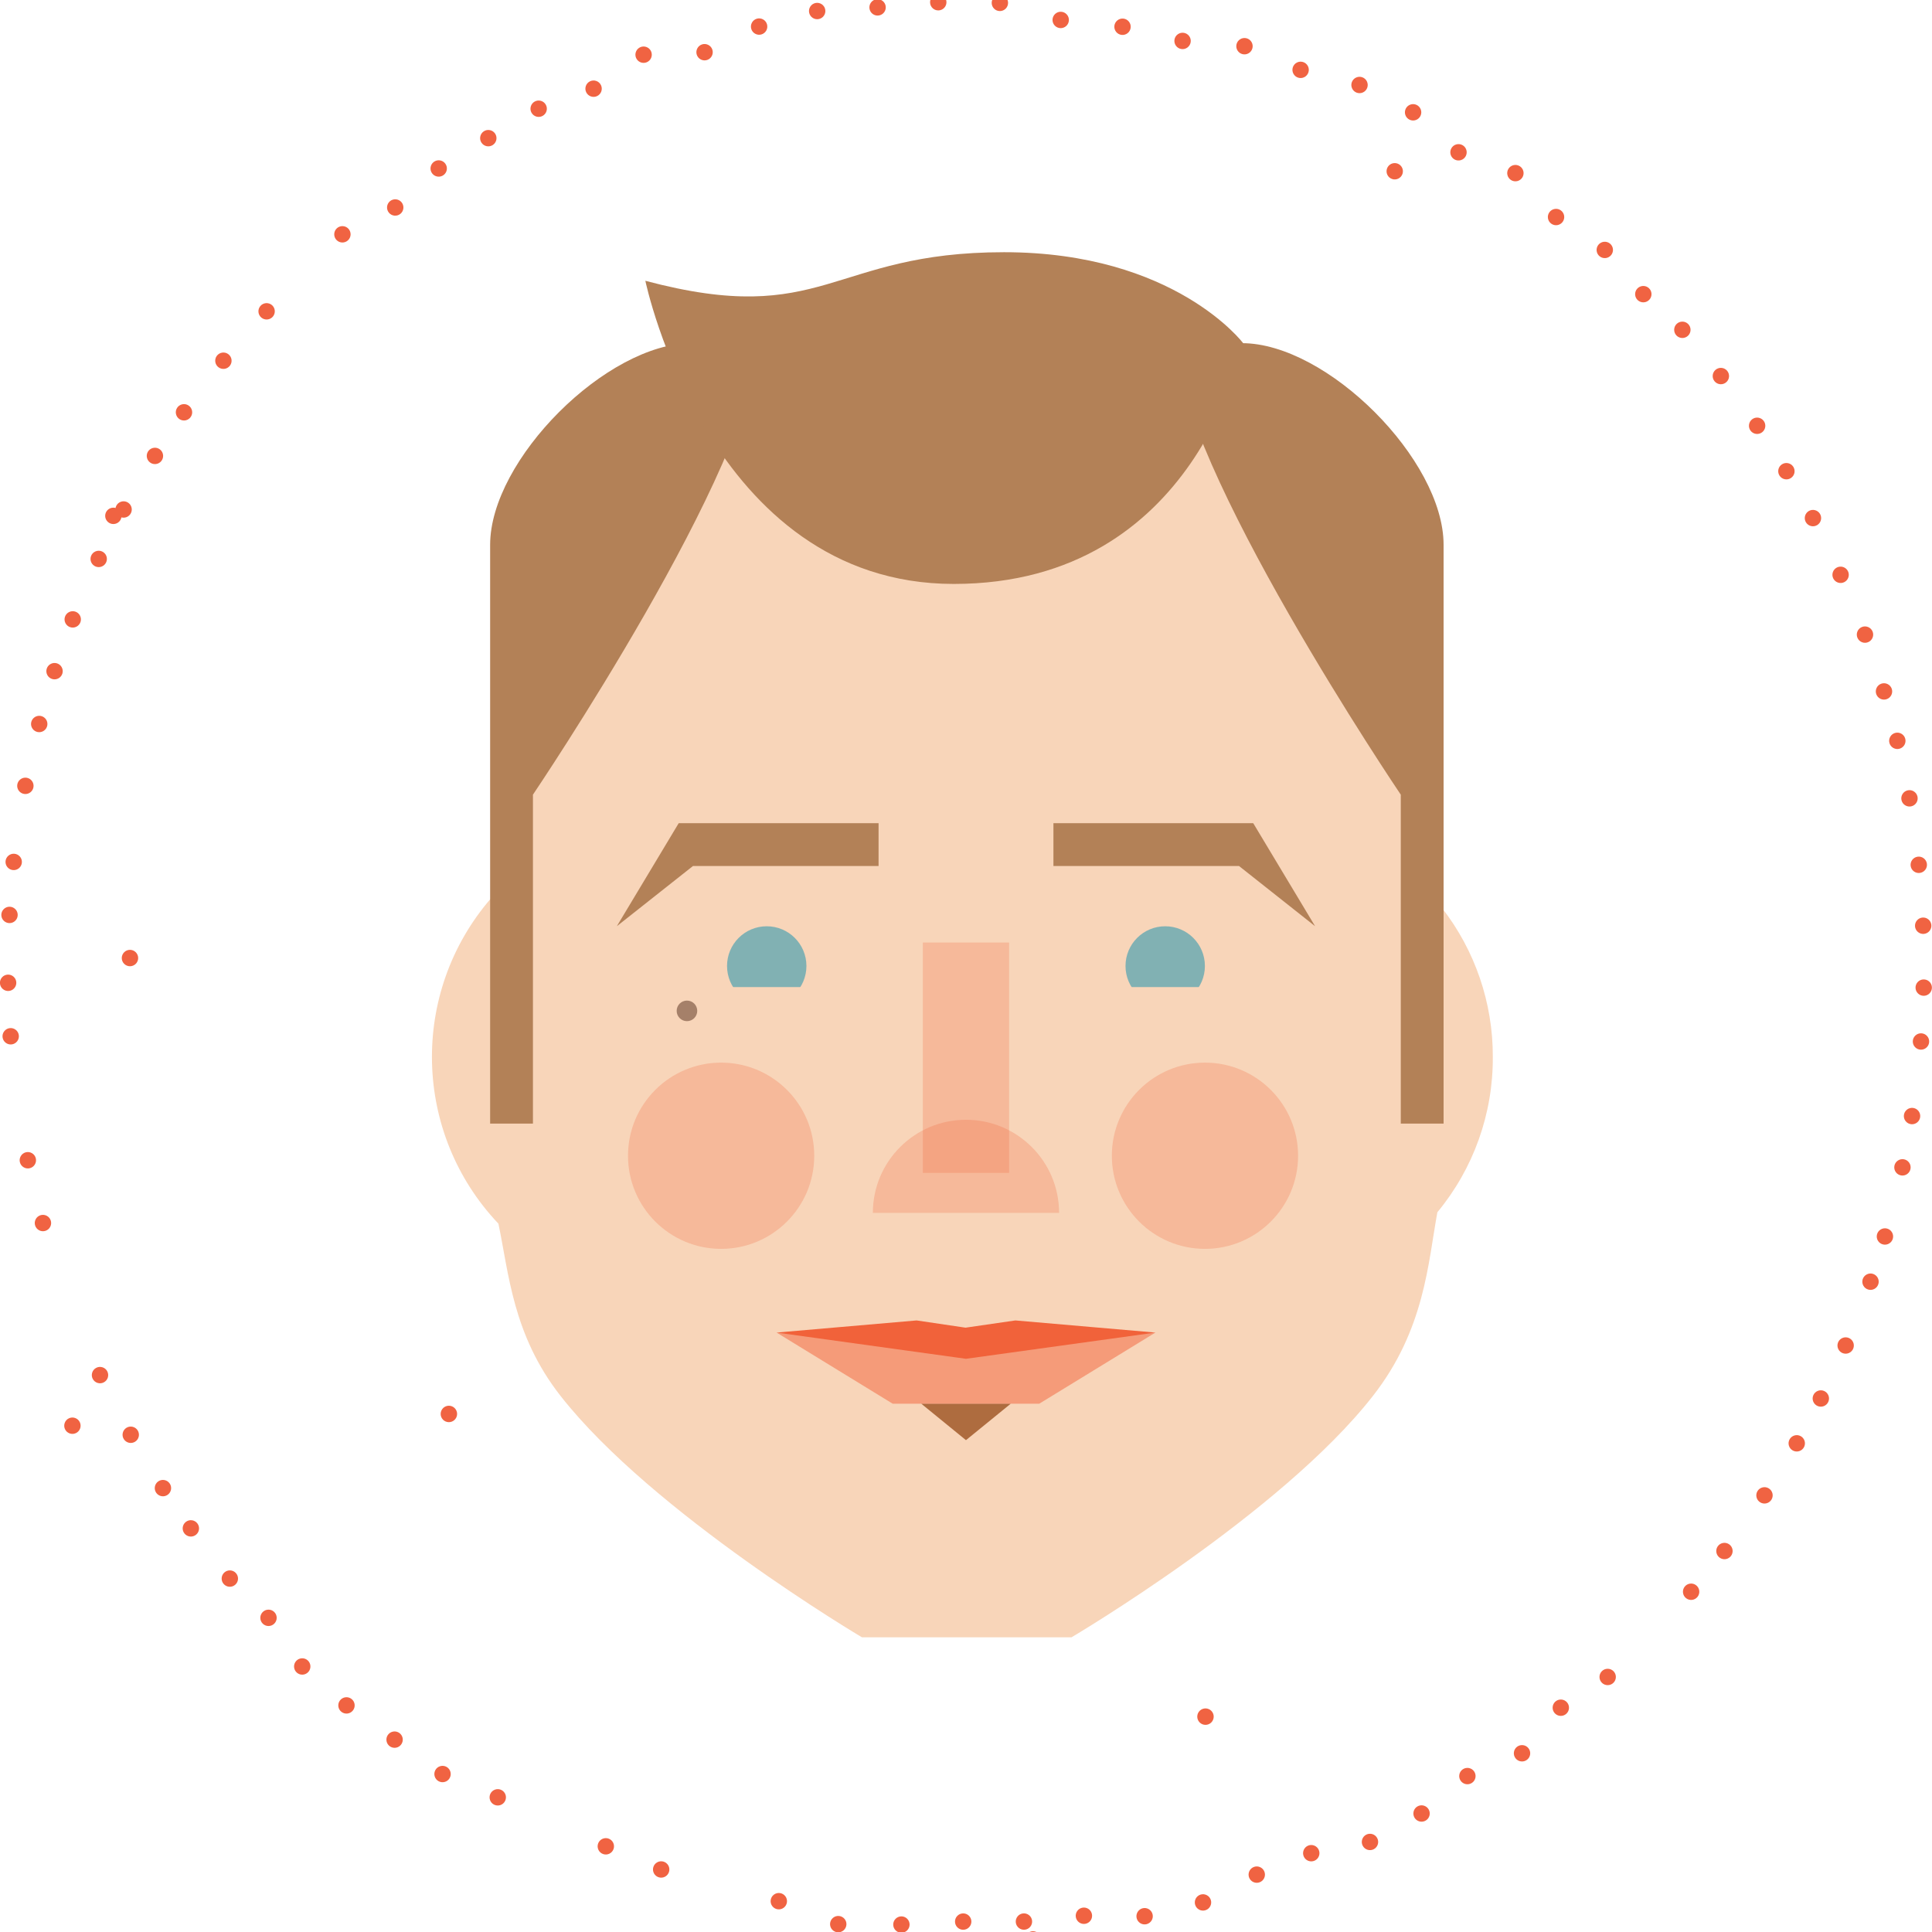
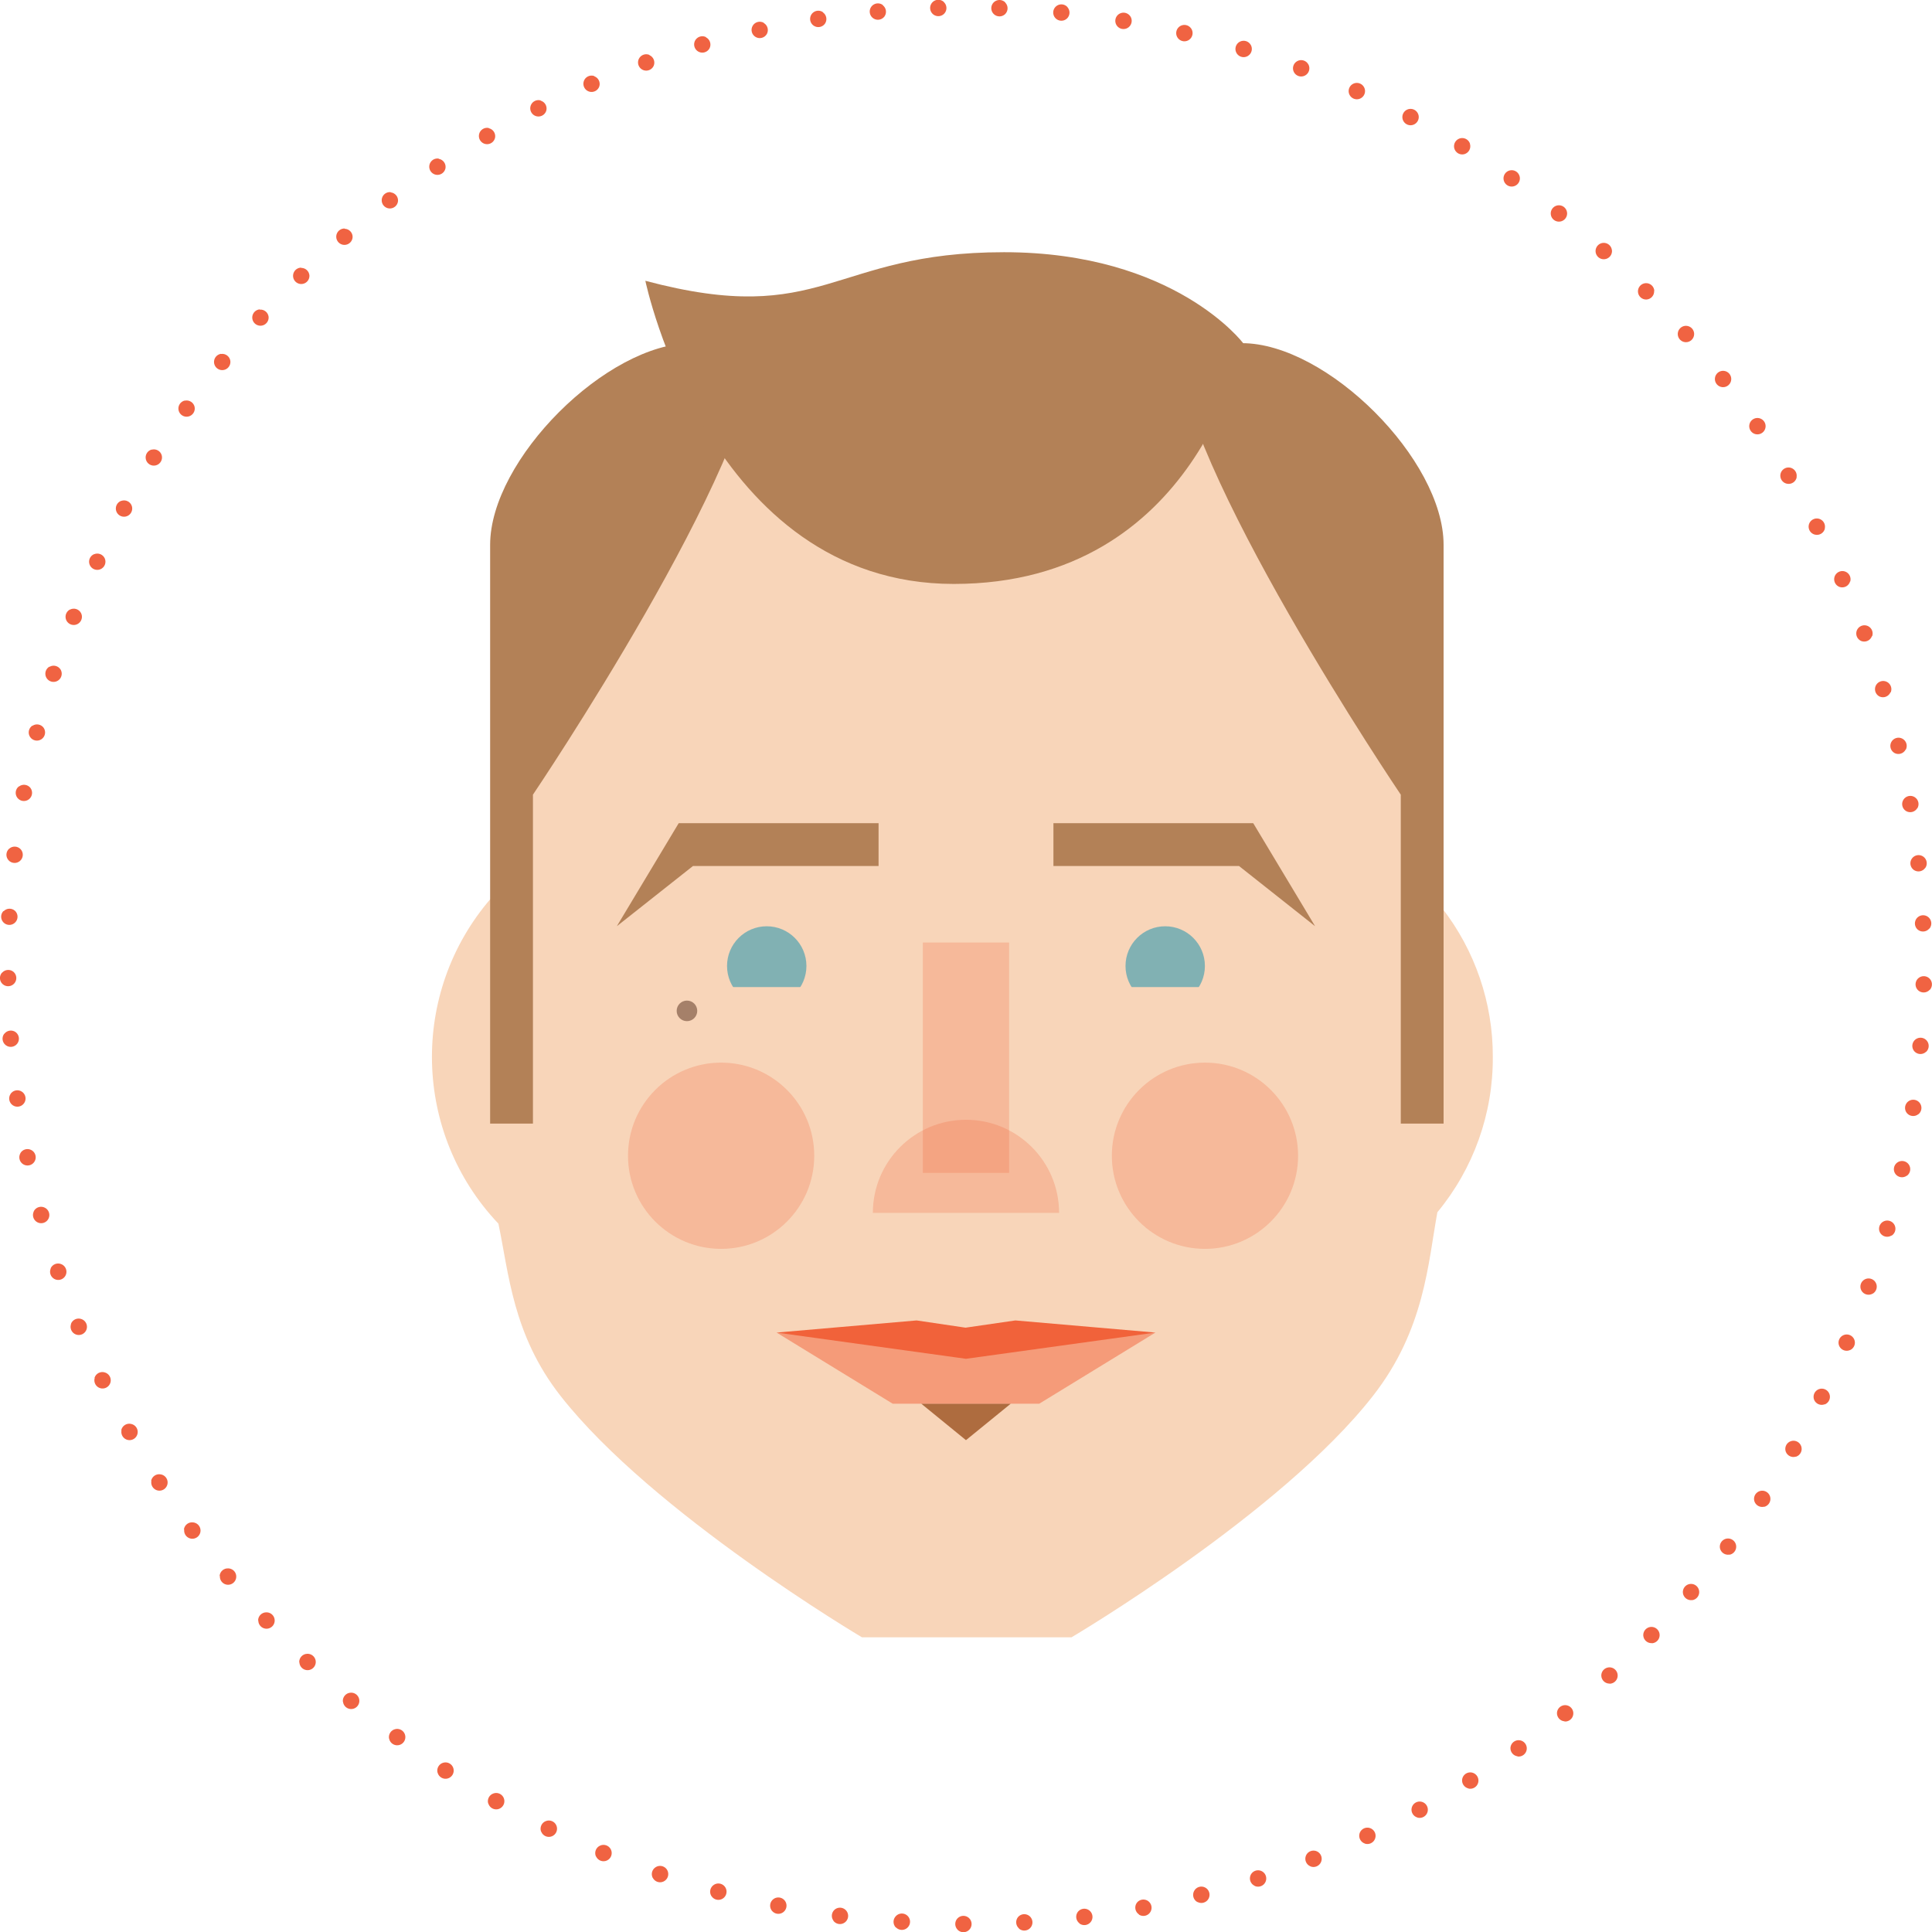
<svg xmlns="http://www.w3.org/2000/svg" viewBox="0 0 304.19 304.17">
  <defs>
    <style>.cls-1{isolation:isolate;}.cls-2{fill:#f8d5b9;}.cls-3{fill:#85d4f7;}.cls-3,.cls-6{mix-blend-mode:multiply;}.cls-4,.cls-6{fill:#b38157;}.cls-5,.cls-7,.cls-8{fill:#f1623a;}.cls-5{opacity:0.25;}.cls-7{opacity:0.5;}.cls-9{fill:#a58069;}.cls-10{fill:#f06342;}</style>
  </defs>
  <g class="cls-1">
    <g id="text_images" data-name="text/images">
      <path class="cls-2" d="M10872.6,12252.91a38,38,0,0,0-8-23.42v-19.59l-0.11-.11a74.86,74.86,0,0,0-74.8-73.81h0a74.86,74.86,0,0,0-74.85,73.9l0,0V12228a38.17,38.17,0,0,0,1.19,51.19c1.65,7.75,2.22,17.47,9.79,27.13,14.48,18.48,47.45,38,47.45,38h33s33-19.48,47.45-38c8.16-10.42,8.68-20.92,10.15-28.92A38,38,0,0,0,10872.6,12252.91Z" transform="translate(-10637.56 -12086.53)" />
      <circle class="cls-3" cx="120.72" cy="152.09" r="6.25" />
      <circle class="cls-3" cx="183.46" cy="152.09" r="6.25" />
      <polygon class="cls-4" points="138.33 129.61 138.33 136.35 109.11 136.35 97.12 145.83 106.86 129.61 138.33 129.61" />
      <polygon class="cls-4" points="165.86 129.61 165.86 136.35 195.08 136.35 207.06 145.83 197.32 129.61 165.86 129.61" />
      <path class="cls-4" d="M10714.73,12263.44h6.74v-51.79s35.31-52.27,35.31-71.09h-10.3c-13.4,0-31.75,18.35-31.75,31.75v91.13Z" transform="translate(-10637.56 -12086.53)" />
      <path class="cls-4" d="M10864.85,12263.44h-6.74v-51.79s-35.31-52.27-35.31-71.09h10.3c13.4,0,31.75,18.35,31.75,31.75v91.13Z" transform="translate(-10637.56 -12086.53)" />
      <path class="cls-4" d="M10833.29,12140.56s-10.77-14.32-37.65-14.32c-27.35,0-28.28,12-56.47,4.5,0,0,9.93,47.73,48.56,47.73S10833.29,12140.56,10833.29,12140.56Z" transform="translate(-10637.56 -12086.53)" />
      <circle class="cls-5" cx="113.54" cy="181.97" r="14.66" />
      <circle class="cls-5" cx="189.72" cy="181.97" r="14.66" />
      <path class="cls-5" d="M10789.65,12262.84a14.66,14.66,0,0,0-14.66,14.66h29.32A14.66,14.66,0,0,0,10789.65,12262.84Z" transform="translate(-10637.56 -12086.53)" />
      <polygon class="cls-6" points="145.05 221.01 152.09 226.75 159.14 221.01 145.05 221.01" />
      <polygon class="cls-7" points="152.09 212.02 152.09 212.02 122.27 209.81 140.55 221.01 163.63 221.01 181.92 209.81 152.09 212.02" />
      <polygon class="cls-8" points="159.87 207.9 152.02 209.04 144.32 207.9 122.27 209.81 152.09 213.94 181.92 209.81 159.87 207.9" />
      <rect class="cls-5" x="145.3" y="148.4" width="13.58" height="36.27" />
      <polygon class="cls-2" points="128.2 155.41 113.54 155.41 120.87 162.4 128.2 155.41" />
      <polygon class="cls-2" points="190.79 155.41 176.13 155.41 183.47 162.4 190.79 155.41" />
      <circle class="cls-9" cx="108.16" cy="159.16" r="1.62" />
-       <circle class="cls-10" cx="10914.26" cy="12153.63" r="1.29" transform="translate(-13231.35 9252.11) rotate(-82.29)" />
-       <circle class="cls-10" cx="10908.86" cy="12146.21" r="1.29" transform="translate(-12648.56 10040.19) rotate(-85.76)" />
-       <circle class="cls-10" cx="10903.02" cy="12139.12" r="1.29" transform="translate(-12019.66 10790.83) rotate(-89.23)" />
-       <circle class="cls-10" cx="10896.75" cy="12132.39" r="1.29" transform="translate(-11197.43 -11559.3) rotate(-2.7)" />
-       <circle class="cls-10" cx="10890.08" cy="12126.05" r="1.29" transform="translate(-11881.42 -10841.77) rotate(-6.19)" />
-       <circle class="cls-10" cx="10883.01" cy="12120.12" r="1.29" transform="translate(-12522.77 -10081.23) rotate(-9.69)" />
-       <circle class="cls-10" cx="10875.58" cy="12114.61" r="1.29" transform="translate(-13119.27 -9279.16) rotate(-13.22)" />
-       <circle class="cls-10" cx="10867.78" cy="12109.55" r="1.29" transform="translate(-13668.44 -8437.3) rotate(-16.76)" />
-       <circle class="cls-10" cx="10859.65" cy="12104.96" r="1.29" transform="translate(-14167.59 -7557.78) rotate(-20.34)" />
-       <circle class="cls-10" cx="10851.19" cy="12100.86" r="1.29" transform="translate(-14613.9 -6643.26) rotate(-23.94)" />
-       <circle class="cls-10" cx="10842.43" cy="12097.28" r="1.29" transform="translate(-15004.46 -5697.02) rotate(-27.56)" />
-       <circle class="cls-10" cx="10833.37" cy="12094.23" r="1.29" transform="translate(-15336.5 -4723.01) rotate(-31.21)" />
-       <circle class="cls-10" cx="10824.04" cy="12091.74" r="1.29" transform="translate(-15607.45 -3725.96) rotate(-34.87)" />
-       <circle class="cls-10" cx="10814.45" cy="12089.83" r="1.29" transform="translate(-15815.21 -2711.28) rotate(-38.55)" />
-       <circle class="cls-10" cx="10804.68" cy="12088.53" r="1.29" transform="translate(-15958.15 -1685.93) rotate(-42.23)" />
-       <circle class="cls-10" cx="10794.95" cy="12087.86" r="1.29" transform="translate(-16035.64 -656.68) rotate(-45.91)" />
-       <circle class="cls-10" cx="10785.31" cy="12087.82" r="1.29" transform="translate(-16047.98 370.94) rotate(-49.57)" />
-       <circle class="cls-10" cx="10775.79" cy="12088.39" r="1.29" transform="translate(-15996.09 1391.26) rotate(-53.21)" />
-       <circle class="cls-10" cx="10766.41" cy="12089.54" r="1.29" transform="translate(-15881.47 2399.28) rotate(-56.83)" />
-       <circle class="cls-10" cx="10757.19" cy="12091.28" r="1.29" transform="translate(-15706.03 3390.64) rotate(-60.42)" />
-       <circle class="cls-10" cx="10748.16" cy="12093.57" r="1.29" transform="translate(-15471.9 4361.69) rotate(-63.98)" />
-       <circle class="cls-10" cx="10739.32" cy="12096.4" r="1.29" transform="translate(-15181.27 5309.36) rotate(-67.53)" />
-       <circle class="cls-10" cx="10730.71" cy="12099.75" r="1.29" transform="translate(-14836.32 6231.18) rotate(-71.04)" />
-       <circle class="cls-10" cx="10722.35" cy="12103.62" r="1.29" transform="translate(-14439.07 7125.09) rotate(-74.54)" />
-       <circle class="cls-10" cx="10714.26" cy="12107.98" r="1.29" transform="translate(-13991.35 7989.4) rotate(-78.02)" />
-       <circle class="cls-10" cx="10706.46" cy="12112.81" r="1.29" transform="translate(-13494.74 8822.63) rotate(-81.49)" />
-       <circle class="cls-10" cx="10698.97" cy="12118.1" r="1.29" transform="translate(-12950.61 9623.41) rotate(-84.95)" />
-       <circle class="cls-10" cx="10691.81" cy="12123.84" r="1.29" transform="translate(-12360.12 10390.35) rotate(-88.42)" />
-       <circle class="cls-10" cx="10685.01" cy="12130" r="1.29" transform="matrix(1, -0.03, 0.03, 1, -11031.06, -11728.23)" />
-       <circle class="cls-10" cx="10678.58" cy="12136.56" r="1.29" transform="translate(-11725.56 -11034.9) rotate(-5.37)" />
-       <circle class="cls-10" cx="10672.56" cy="12143.53" r="1.29" transform="translate(-12380.39 -10298.04) rotate(-8.86)" />
-       <circle class="cls-10" cx="10666.95" cy="12150.87" r="1.29" transform="translate(-12993.35 -9518.75) rotate(-12.37)" />
-       <circle class="cls-10" cx="10661.79" cy="12158.56" r="1.29" transform="translate(-13561.97 -8698.34) rotate(-15.91)" />
-       <circle class="cls-10" cx="10657.09" cy="12166.61" r="1.29" transform="translate(-14083.51 -7838.51) rotate(-19.47)" />
-       <circle class="cls-10" cx="10652.88" cy="12174.98" r="1.29" transform="translate(-14555 -6941.46) rotate(-23.06)" />
-       <circle class="cls-10" cx="10649.18" cy="12183.65" r="1.29" transform="translate(-14973.37 -6009.97) rotate(-26.67)" />
-       <circle class="cls-10" cx="10646" cy="12192.63" r="1.29" transform="translate(-15335.54 -5047.51) rotate(-30.31)" />
-       <circle class="cls-10" cx="10643.37" cy="12201.88" r="1.29" transform="translate(-15638.6 -4058.32) rotate(-33.97)" />
-       <circle class="cls-10" cx="10641.32" cy="12211.39" r="1.29" transform="translate(-15879.95 -3047.39) rotate(-37.64)" />
-       <circle class="cls-10" cx="10639.86" cy="12221.13" r="1.29" transform="translate(-16057.53 -2020.46) rotate(-41.31)" />
-       <circle class="cls-10" cx="10639.04" cy="12230.88" r="1.29" transform="translate(-16169.78 -984.37) rotate(-44.99)" />
-       <circle class="cls-10" cx="10638.84" cy="12240.54" r="1.29" transform="translate(-16216.17 54.39) rotate(-48.65)" />
-       <circle class="cls-10" cx="10639.26" cy="12250.09" r="1.29" transform="translate(-16197.07 1089.93) rotate(-52.3)" />
-       <circle class="cls-10" cx="10640.27" cy="12259.51" r="1.29" transform="matrix(0.56, -0.83, 0.83, 0.56, -16113.48, 2116.94)" />
-       <circle class="cls-10" cx="10641.86" cy="12268.77" r="1.29" transform="translate(-15966.87 3130.72) rotate(-59.52)" />
-       <circle class="cls-10" cx="10644.01" cy="12277.85" r="1.29" transform="translate(-15759 4127.19) rotate(-63.09)" />
-       <circle class="cls-10" cx="10646.71" cy="12286.74" r="1.29" transform="matrix(0.4, -0.92, 0.92, 0.4, -15491.81, 5102.9)" />
-       <circle class="cls-10" cx="10649.93" cy="12295.41" r="1.29" transform="matrix(0.34, -0.94, 0.94, 0.34, -15167.26, 6054.97)" />
-       <circle class="cls-10" cx="10653.67" cy="12303.83" r="1.29" transform="translate(-14787.21 6980.93) rotate(-73.67)" />
-       <circle class="cls-10" cx="10657.91" cy="12312" r="1.29" transform="translate(-14353.38 7878.71) rotate(-77.15)" />
-       <circle class="cls-10" cx="10662.63" cy="12319.87" r="1.29" transform="translate(-13867.3 8746.45) rotate(-80.62)" />
-       <circle class="cls-10" cx="10667.8" cy="12327.44" r="1.29" transform="translate(-13330.29 9582.43) rotate(-84.09)" />
-       <circle class="cls-10" cx="10673.43" cy="12334.69" r="1.29" transform="translate(-12743.49 10384.94) rotate(-87.55)" />
-       <circle class="cls-10" cx="10679.48" cy="12341.58" r="1.29" transform="translate(-10855.21 -11894.79) rotate(-1.02)" />
-       <circle class="cls-10" cx="10685.95" cy="12348.1" r="1.29" transform="translate(-11572.24 -11211.27) rotate(-4.49)" />
-       <circle class="cls-10" cx="10692.82" cy="12354.23" r="1.29" transform="translate(-12249.83 -10481.63) rotate(-7.98)" />
-       <circle class="cls-10" cx="10700.06" cy="12359.94" r="1.29" transform="translate(-12885.56 -9706.92) rotate(-11.49)" />
-       <circle class="cls-10" cx="10707.67" cy="12365.21" r="1.29" transform="translate(-13476.69 -8888.48) rotate(-15.02)" />
-       <circle class="cls-10" cx="10715.63" cy="12370.03" r="1.29" transform="translate(-14020.2 -8028.01) rotate(-18.58)" />
-       <circle class="cls-10" cx="10723.92" cy="12374.36" r="1.29" transform="matrix(0.93, -0.38, 0.38, 0.93, -14512.86, -7127.7)" />
-       <circle class="cls-10" cx="10732.52" cy="12378.2" r="1.29" transform="translate(-14951.29 -6190.38) rotate(-25.77)" />
-       <circle class="cls-10" cx="10741.43" cy="12381.51" r="1.29" transform="translate(-15332.11 -5219.59) rotate(-29.4)" />
-       <circle class="cls-10" cx="10750.61" cy="12384.27" r="1.29" transform="matrix(0.84, -0.55, 0.55, 0.84, -15652.06, -4219.67)" />
-       <circle class="cls-10" cx="10760.05" cy="12386.47" r="1.29" transform="translate(-15908.21 -3195.76) rotate(-36.72)" />
-       <circle class="cls-10" cx="10769.75" cy="12388.08" r="1.29" transform="translate(-16098.13 -2153.79) rotate(-40.39)" />
-       <circle class="cls-10" cx="10779.52" cy="12389.07" r="1.29" transform="translate(-16220.11 -1100.86) rotate(-44.07)" />
-       <circle class="cls-10" cx="10789.2" cy="12389.42" r="1.29" transform="translate(-16273.46 -44.19) rotate(-47.74)" />
-       <circle class="cls-10" cx="10798.78" cy="12389.15" r="1.29" transform="translate(-16258.42 1009.81) rotate(-51.39)" />
-       <circle class="cls-10" cx="10808.23" cy="12388.29" r="1.29" transform="translate(-16175.97 2055.29) rotate(-55.02)" />
-       <circle class="cls-10" cx="10817.54" cy="12386.84" r="1.29" transform="translate(-16027.65 3087.02) rotate(-58.62)" />
-       <circle class="cls-10" cx="10826.67" cy="12384.83" r="1.29" transform="translate(-15815.39 4100.48) rotate(-62.2)" />
-       <circle class="cls-10" cx="10835.61" cy="12382.27" r="1.29" transform="translate(-15541.36 5091.77) rotate(-65.76)" />
-       <circle class="cls-10" cx="10844.33" cy="12379.17" r="1.29" transform="translate(-15207.77 6057.63) rotate(-69.29)" />
-       <circle class="cls-10" cx="10852.82" cy="12375.56" r="1.29" transform="translate(-14816.84 6995.3) rotate(-72.79)" />
-       <circle class="cls-10" cx="10861.05" cy="12371.45" r="1.29" transform="translate(-14370.62 7902.45) rotate(-76.28)" />
-       <circle class="cls-10" cx="10869" cy="12366.85" r="1.29" transform="translate(-13871.03 8777.04) rotate(-79.76)" />
-       <circle class="cls-10" cx="10876.65" cy="12361.78" r="1.29" transform="translate(-13319.76 9617.24) rotate(-83.22)" />
-       <circle class="cls-10" cx="10883.97" cy="12356.27" r="1.29" transform="translate(-12718.33 10421.26) rotate(-86.69)" />
-       <circle class="cls-10" cx="10890.96" cy="12350.32" r="1.29" transform="translate(-10670.13 -12057.73) rotate(-0.15)" />
-       <circle class="cls-10" cx="10897.57" cy="12343.95" r="1.29" transform="matrix(1, -0.06, 0.06, 1, -11396.03, -11373.01)" />
-       <circle class="cls-10" cx="10903.8" cy="12337.18" r="1.29" transform="translate(-12080.72 -10642.08) rotate(-7.11)" />
-       <circle class="cls-10" cx="10909.62" cy="12330.03" r="1.29" transform="translate(-12721.83 -9866.31) rotate(-10.61)" />
-       <circle class="cls-10" cx="10915" cy="12322.51" r="1.29" transform="translate(-13316.77 -9047.27) rotate(-14.14)" />
-       <circle class="cls-10" cx="10919.94" cy="12314.64" r="1.29" transform="translate(-13862.7 -8186.88) rotate(-17.69)" />
-       <circle class="cls-10" cx="10924.39" cy="12306.43" r="1.29" transform="translate(-14356.56 -7287.53) rotate(-21.26)" />
-       <circle class="cls-10" cx="10928.36" cy="12297.91" r="1.29" transform="translate(-14795.19 -6352.2) rotate(-24.86)" />
-       <circle class="cls-10" cx="10931.8" cy="12289.08" r="1.29" transform="translate(-15175.41 -5384.55) rotate(-28.49)" />
-       <circle class="cls-10" cx="10934.7" cy="12279.96" r="1.29" transform="translate(-15494.2 -4388.99) rotate(-32.13)" />
-       <circle class="cls-10" cx="10937.04" cy="12270.58" r="1.29" transform="translate(-15748.87 -3370.72) rotate(-35.8)" />
-       <circle class="cls-10" cx="10938.8" cy="12260.95" r="1.29" transform="translate(-15937.21 -2335.7) rotate(-39.47)" />
-       <circle class="cls-10" cx="10939.95" cy="12251.18" r="1.29" transform="translate(-16057.67 -1292.11) rotate(-43.15)" />
-       <circle class="cls-10" cx="10940.45" cy="12241.49" r="1.29" transform="translate(-16110.1 -246.27) rotate(-46.81)" />
-       <circle class="cls-10" cx="10940.35" cy="12231.89" r="1.29" transform="translate(-16095 795.71) rotate(-50.46)" />
-       <circle class="cls-10" cx="10939.64" cy="12222.42" r="1.29" transform="translate(-16013.56 1827.99) rotate(-54.09)" />
-       <circle class="cls-10" cx="10938.34" cy="12213.1" r="1.29" transform="translate(-15867.55 2845.36) rotate(-57.7)" />
-       <circle class="cls-10" cx="10936.47" cy="12203.93" r="1.29" transform="translate(-15659.15 3843.34) rotate(-61.28)" />
-       <circle class="cls-10" cx="10934.06" cy="12194.96" r="1.29" transform="translate(-15390.73 4818.15) rotate(-64.83)" />
-       <circle class="cls-10" cx="10931.1" cy="12186.19" r="1.29" transform="translate(-15064.76 5766.64) rotate(-68.36)" />
-       <circle class="cls-10" cx="10927.63" cy="12177.65" r="1.29" transform="translate(-14683.66 6686.24) rotate(-71.87)" />
-       <circle class="cls-10" cx="10923.66" cy="12169.36" r="1.29" transform="translate(-14249.71 7574.83) rotate(-75.36)" />
-       <circle class="cls-10" cx="10919.19" cy="12161.35" r="1.29" transform="translate(-13764.98 8430.63) rotate(-78.83)" />
-       <circle class="cls-10" cx="10914.26" cy="12153.63" r="1.29" transform="matrix(0.13, -0.99, 0.99, 0.13, -13231.35, 9252.11)" />
+       <path class="cls-10" d="M10914.09,12154.91a1.29,1.29,0,1,1,1.45-1.1A1.29,1.29,0,0,1,10914.09,12154.91Zm-3.95-8.61a1.29,1.29,0,1,0-1.38,1.19A1.29,1.29,0,0,0,10910.14,12146.3Zm-5.84-7.16a1.29,1.29,0,1,0-1.3,1.27A1.29,1.29,0,0,0,10904.3,12139.14Zm-6.27-6.8a1.29,1.29,0,1,0-1.23,1.35A1.29,1.29,0,0,0,10898,12132.33Zm-6.68-6.42a1.29,1.29,0,1,0-1.14,1.42A1.29,1.29,0,0,0,10891.36,12125.91Zm-7.07-6a1.29,1.29,0,1,0-1.05,1.49A1.29,1.29,0,0,0,10884.28,12119.9Zm-7.45-5.59a1.29,1.29,0,1,0-1,1.55A1.29,1.29,0,0,0,10876.83,12114.31Zm-7.81-5.14a1.29,1.29,0,1,0-.86,1.6A1.29,1.29,0,0,0,10869,12109.18Zm-8.16-4.67a1.29,1.29,0,1,0-.76,1.65A1.29,1.29,0,0,0,10860.86,12104.51Zm-8.49-4.17a1.29,1.29,0,1,0-.65,1.7A1.29,1.29,0,0,0,10852.37,12100.34Zm-8.8-3.66a1.29,1.29,0,1,0-.55,1.74A1.29,1.29,0,0,0,10843.57,12096.68Zm-9.1-3.12a1.29,1.29,0,1,0-.43,1.77A1.29,1.29,0,0,0,10834.47,12093.56Zm-9.37-2.56a1.29,1.29,0,1,0-.32,1.79A1.29,1.29,0,0,0,10825.1,12091Zm-9.64-2a1.29,1.29,0,1,0-.2,1.81A1.29,1.29,0,0,0,10815.46,12089Zm-9.83-1.37a1.29,1.29,0,1,0-.09,1.82A1.29,1.29,0,0,0,10805.63,12087.66Zm-9.79-.73a1.29,1.29,0,1,0,0,1.82A1.29,1.29,0,0,0,10795.84,12086.94Zm-9.7-.1a1.29,1.29,0,1,0,.14,1.81A1.29,1.29,0,0,0,10786.15,12086.84Zm-9.58.51a1.29,1.29,0,1,0,.26,1.8A1.29,1.29,0,0,0,10776.56,12087.36Zm-9.45,1.11a1.29,1.29,0,1,0,.37,1.78A1.29,1.29,0,0,0,10767.12,12088.47Zm-9.29,1.69a1.29,1.29,0,1,0,.48,1.76A1.29,1.29,0,0,0,10757.83,12090.16Zm-9.11,2.25a1.29,1.29,0,1,0,.59,1.72A1.29,1.29,0,0,0,10748.72,12092.41Zm-8.91,2.8a1.29,1.29,0,1,0,.7,1.68A1.29,1.29,0,0,0,10739.81,12095.21Zm-8.68,3.33a1.29,1.29,0,1,0,.8,1.64A1.29,1.29,0,0,0,10731.13,12098.54Zm-8.44,3.84a1.29,1.29,0,1,0,.9,1.58A1.29,1.29,0,0,0,10722.7,12102.38Zm-8.17,4.34a1.29,1.29,0,1,0,1,1.53A1.29,1.29,0,0,0,10714.53,12106.72Zm-7.88,4.82a1.29,1.29,0,1,0,1.08,1.46A1.29,1.29,0,0,0,10706.65,12111.54Zm-7.57,5.28a1.29,1.29,0,1,0,1.17,1.4A1.29,1.29,0,0,0,10699.08,12116.82Zm-7.23,5.73a1.29,1.29,0,1,0,1.25,1.32A1.29,1.29,0,0,0,10691.84,12122.55Zm-6.88,6.16a1.29,1.29,0,1,0,1.33,1.24A1.29,1.29,0,0,0,10685,12128.71Zm-6.5,6.57a1.29,1.29,0,1,0,1.4,1.16A1.29,1.29,0,0,0,10678.46,12135.28Zm-6.1,7a1.29,1.29,0,1,0,1.47,1.07A1.29,1.29,0,0,0,10672.36,12142.26Zm-5.68,7.35a1.29,1.29,0,1,0,1.53,1A1.29,1.29,0,0,0,10666.68,12149.61Zm-5.24,7.72a1.29,1.29,0,1,0,1.59.89A1.29,1.29,0,0,0,10661.44,12157.33Zm-4.77,8.07a1.29,1.29,0,1,0,1.64.78A1.29,1.29,0,0,0,10656.66,12165.39Zm-4.29,8.4a1.29,1.29,0,1,0,1.69.68A1.29,1.29,0,0,0,10652.38,12173.79Zm-3.78,8.71a1.29,1.29,0,1,0,1.73.57A1.29,1.29,0,0,0,10648.6,12182.5Zm-3.25,9a1.29,1.29,0,1,0,1.76.46A1.29,1.29,0,0,0,10645.35,12191.52Zm-2.69,9.29a1.29,1.29,0,1,0,1.79.35A1.29,1.29,0,0,0,10642.66,12200.81Zm-2.12,9.56a1.29,1.29,0,1,0,1.81.23A1.29,1.29,0,0,0,10640.54,12210.37Zm-1.52,9.8a1.29,1.29,0,1,0,1.82.12A1.29,1.29,0,0,0,10639,12220.16Zm-0.89,9.81a1.29,1.29,0,1,0,1.82,0A1.29,1.29,0,0,0,10638.13,12230Zm-0.25,9.72a1.29,1.29,0,1,0,1.82-.12A1.29,1.29,0,0,0,10637.88,12239.69Zm0.36,9.61a1.29,1.29,0,1,0,1.81-.23A1.29,1.29,0,0,0,10638.24,12249.3Zm1,9.48a1.29,1.29,0,1,0,1.79-.34A1.29,1.29,0,0,0,10639.2,12258.79Zm1.55,9.33a1.29,1.29,0,1,0,1.76-.46A1.29,1.29,0,0,0,10640.75,12268.12Zm2.11,9.16a1.29,1.29,0,1,0,1.73-.57A1.29,1.29,0,0,0,10642.86,12277.27Zm2.66,9a1.29,1.29,0,1,0,1.69-.67A1.29,1.29,0,0,0,10645.53,12286.23Zm3.2,8.74a1.29,1.29,0,1,0,1.65-.77A1.29,1.29,0,0,0,10648.72,12295Zm3.72,8.5a1.29,1.29,0,1,0,1.6-.87A1.29,1.29,0,0,0,10652.44,12303.47Zm4.22,8.24a1.29,1.29,0,1,0,1.54-1A1.29,1.29,0,0,0,10656.65,12311.71Zm4.7,8a1.29,1.29,0,1,0,1.48-1.06A1.29,1.29,0,0,0,10661.36,12319.66Zm5.17,7.65a1.29,1.29,0,1,0,1.41-1.15A1.29,1.29,0,0,0,10666.52,12327.31Zm5.62,7.32a1.29,1.29,0,1,0,1.34-1.23A1.29,1.29,0,0,0,10672.14,12334.63Zm6.05,7a1.29,1.29,0,1,0,1.26-1.31A1.29,1.29,0,0,0,10678.2,12341.6Zm6.47,6.6a1.29,1.29,0,1,0,1.18-1.38A1.29,1.29,0,0,0,10684.67,12348.2Zm6.87,6.2a1.29,1.29,0,1,0,1.1-1.45A1.29,1.29,0,0,0,10691.54,12354.4Zm7.26,5.79a1.29,1.29,0,1,0,1-1.52A1.29,1.29,0,0,0,10698.8,12360.19Zm7.63,5.35a1.29,1.29,0,1,0,.91-1.58A1.29,1.29,0,0,0,10706.43,12365.55Zm8,4.89a1.29,1.29,0,1,0,.81-1.63A1.29,1.29,0,0,0,10714.41,12370.44Zm8.32,4.41a1.29,1.29,0,1,0,.71-1.68A1.29,1.29,0,0,0,10722.73,12374.85Zm8.64,3.91a1.29,1.29,0,1,0,.6-1.72A1.29,1.29,0,0,0,10731.36,12378.76Zm8.94,3.38a1.29,1.29,0,1,0,.49-1.75A1.29,1.29,0,0,0,10740.3,12382.14Zm9.22,2.84a1.29,1.29,0,1,0,.38-1.78A1.29,1.29,0,0,0,10749.53,12385Zm9.49,2.27a1.29,1.29,0,1,0,.26-1.8A1.29,1.29,0,0,0,10759,12387.24Zm9.75,1.67a1.29,1.29,0,1,0,.15-1.81A1.29,1.29,0,0,0,10768.77,12388.92Zm9.82,1a1.29,1.29,0,1,0,0-1.82A1.29,1.29,0,0,0,10778.59,12390Zm9.74,0.41a1.29,1.29,0,1,0-.09-1.82A1.29,1.29,0,0,0,10788.34,12390.37Zm9.64-.21a1.29,1.29,0,1,0-.2-1.81A1.29,1.29,0,0,0,10798,12390.16Zm9.52-.81a1.29,1.29,0,1,0-.32-1.79A1.29,1.29,0,0,0,10807.5,12389.34Zm9.37-1.4a1.29,1.29,0,1,0-.43-1.77A1.29,1.29,0,0,0,10816.87,12387.94Zm9.2-2a1.29,1.29,0,1,0-.54-1.74A1.29,1.29,0,0,0,10826.07,12386Zm9-2.53a1.29,1.29,0,1,0-.65-1.7A1.29,1.29,0,0,0,10835.08,12383.44Zm8.8-3.07a1.29,1.29,0,1,0-.75-1.66A1.29,1.29,0,0,0,10843.88,12380.38Zm8.56-3.59a1.29,1.29,0,1,0-.85-1.61A1.29,1.29,0,0,0,10852.44,12376.79Zm8.31-4.09a1.29,1.29,0,1,0-.95-1.56A1.29,1.29,0,0,0,10860.74,12372.7Zm8-4.58a1.29,1.29,0,1,0-1-1.5A1.29,1.29,0,0,0,10868.77,12368.12Zm7.73-5.05a1.29,1.29,0,1,0-1.13-1.43A1.29,1.29,0,0,0,10876.5,12363.06Zm7.4-5.51a1.29,1.29,0,1,0-1.21-1.36A1.29,1.29,0,0,0,10883.9,12357.55Zm7.06-5.95a1.29,1.29,0,1,0-1.29-1.28A1.29,1.29,0,0,0,10891,12351.61Zm6.69-6.37a1.29,1.29,0,1,0-1.37-1.2A1.29,1.29,0,0,0,10897.65,12345.24Zm6.31-6.78a1.29,1.29,0,1,0-1.44-1.12A1.29,1.29,0,0,0,10904,12338.46Zm5.9-7.16a1.29,1.29,0,1,0-1.5-1A1.29,1.29,0,0,0,10909.85,12331.3Zm5.46-7.54a1.29,1.29,0,1,0-1.56-.93A1.29,1.29,0,0,0,10915.32,12323.76Zm5-7.89a1.29,1.29,0,1,0-1.62-.84A1.29,1.29,0,0,0,10920.33,12315.87Zm4.53-8.23a1.29,1.29,0,1,0-1.67-.73A1.29,1.29,0,0,0,10924.86,12307.63Zm4-8.56a1.29,1.29,0,1,0-1.71-.63A1.29,1.29,0,0,0,10928.9,12299.07Zm3.52-8.86a1.29,1.29,0,1,0-1.75-.52A1.29,1.29,0,0,0,10932.41,12290.21Zm3-9.15a1.29,1.29,0,1,0-1.77-.41A1.29,1.29,0,0,0,10935.39,12281.05Zm2.41-9.43a1.29,1.29,0,1,0-1.8-.29A1.29,1.29,0,0,0,10937.8,12271.63Zm1.82-9.69a1.29,1.29,0,1,0-1.81-.18A1.29,1.29,0,0,0,10939.62,12261.94Zm1.21-9.82a1.29,1.29,0,1,0-1.82-.06A1.29,1.29,0,0,0,10940.83,12252.12Zm0.57-9.75a1.29,1.29,0,1,0-1.82.06A1.29,1.29,0,0,0,10941.39,12242.37Zm-0.05-9.65a1.29,1.29,0,1,0-1.81.17A1.29,1.29,0,0,0,10941.34,12232.71Zm-0.66-9.54a1.29,1.29,0,1,0-1.8.29A1.29,1.29,0,0,0,10940.68,12223.18Zm-1.25-9.39a1.29,1.29,0,1,0-1.78.4A1.29,1.29,0,0,0,10939.43,12213.78Zm-1.82-9.23a1.29,1.29,0,1,0-1.75.51A1.29,1.29,0,0,0,10937.6,12204.55Zm-2.38-9a1.29,1.29,0,1,0-1.71.62A1.29,1.29,0,0,0,10935.22,12195.51Zm-2.92-8.84a1.29,1.29,0,1,0-1.67.72A1.29,1.29,0,0,0,10932.3,12186.66Zm-3.45-8.61a1.29,1.29,0,1,0-1.62.82A1.29,1.29,0,0,0,10928.86,12178.05Zm-4-8.36a1.29,1.29,0,1,0-1.57.92A1.29,1.29,0,0,0,10924.9,12169.69Zm-4.44-8.09a1.29,1.29,0,1,0-1.51,1A1.29,1.29,0,0,0,10920.46,12161.6Z" transform="translate(-10637.56 -12086.53)" />
    </g>
  </g>
</svg>
